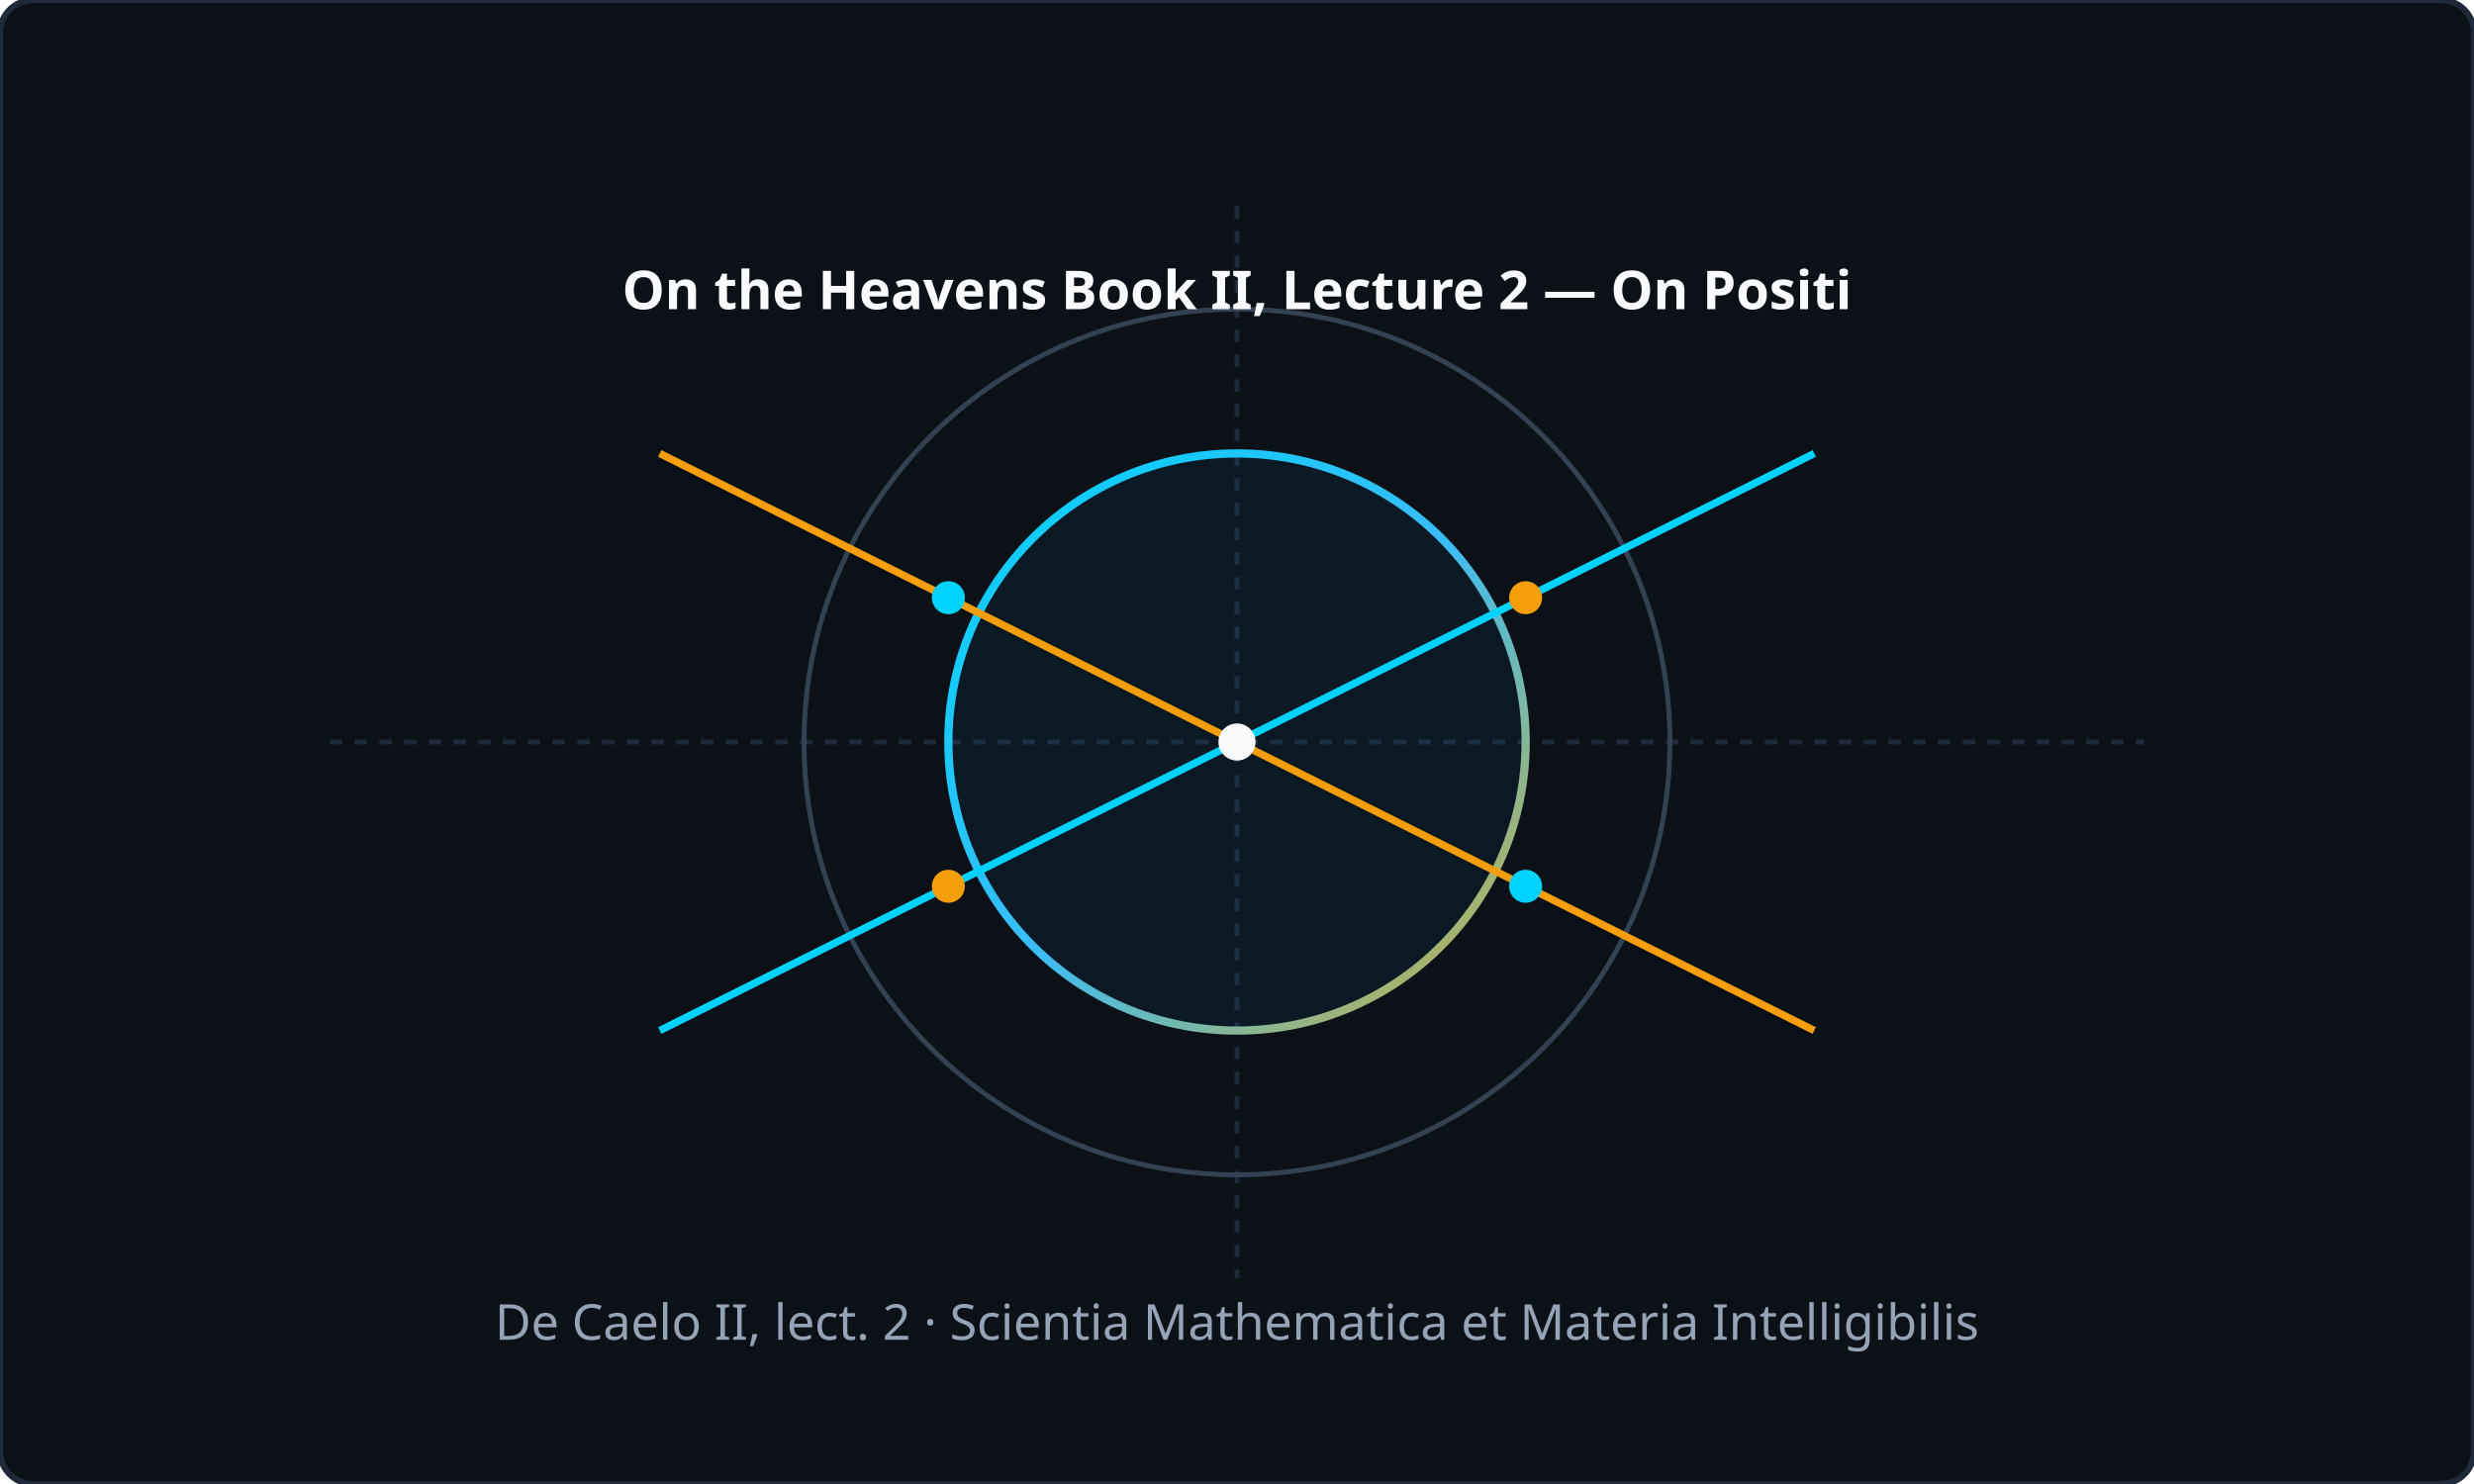
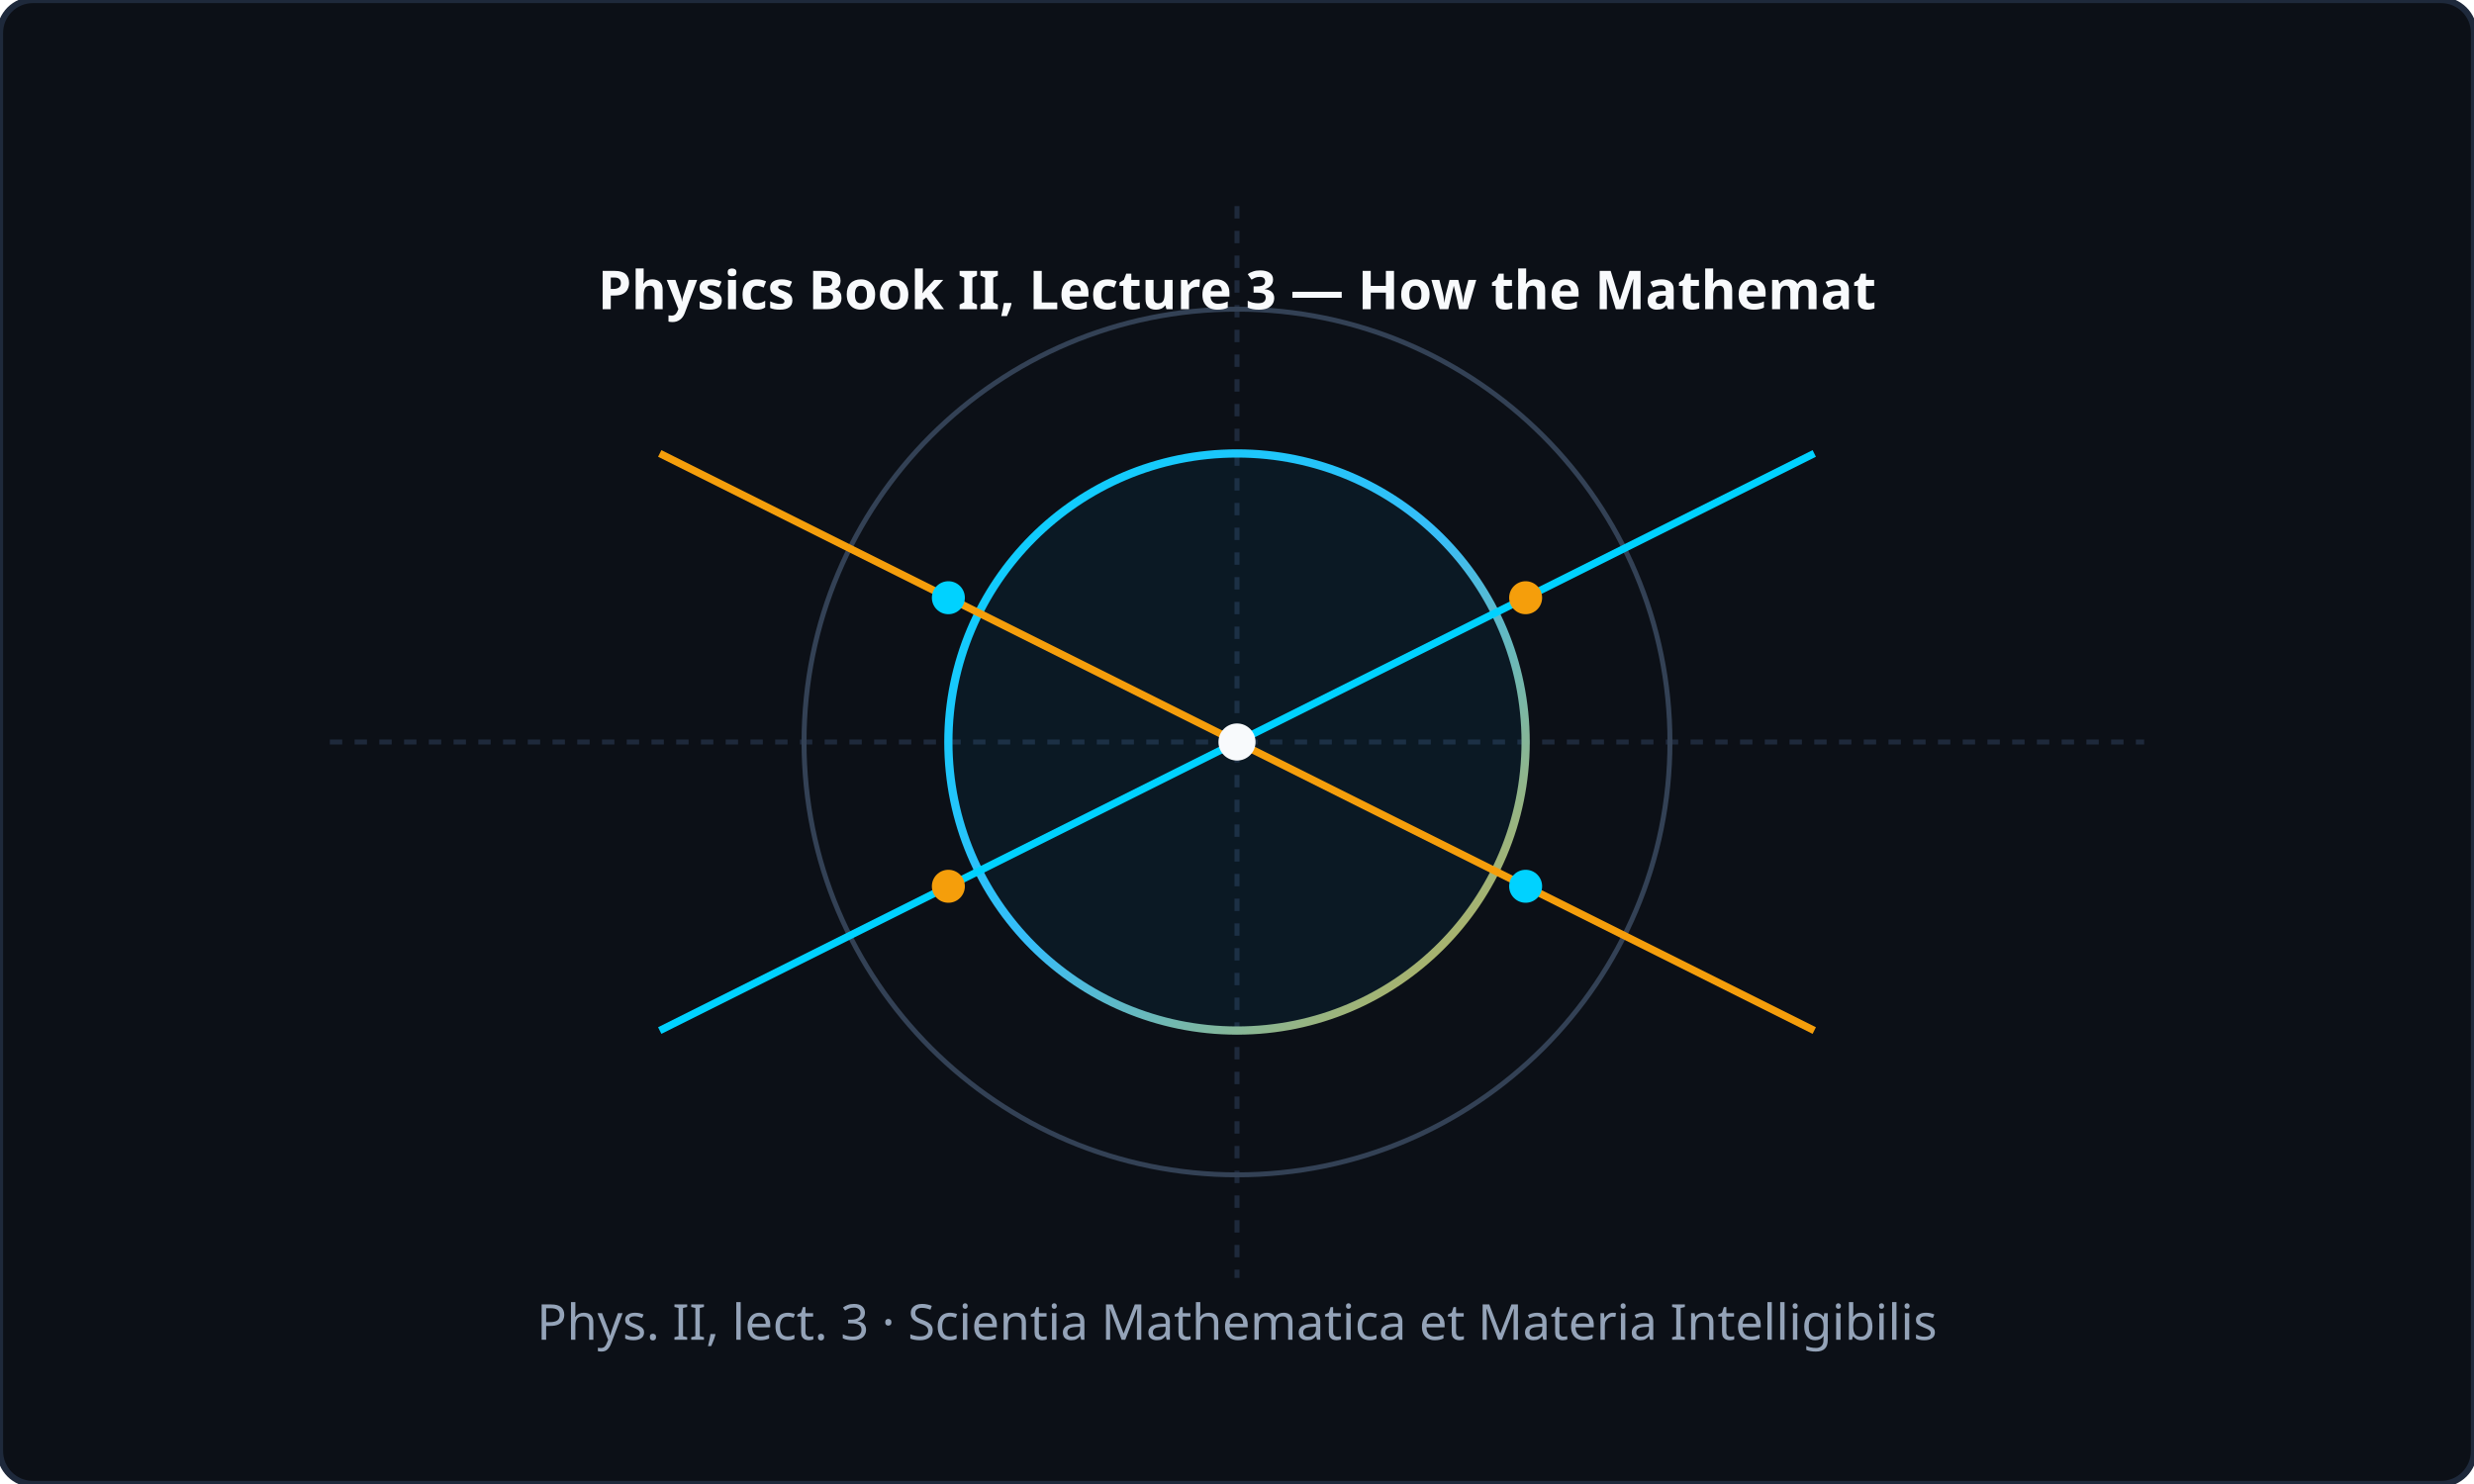
<svg xmlns="http://www.w3.org/2000/svg" viewBox="0 0 600 360" width="100%" height="auto">
  <rect width="600" height="360" rx="8" fill="#0c1017" stroke="#1e293b" stroke-width="1.5" />
  <defs>
    <linearGradient id="geomGrad" x1="0%" y1="0%" x2="100%" y2="100%">
      <stop offset="0%" stop-color="#00d2ff" />
      <stop offset="50%" stop-color="#38bdf8" />
      <stop offset="100%" stop-color="#d4af37" />
    </linearGradient>
  </defs>
  <line x1="80" y1="180" x2="520" y2="180" stroke="#1e293b" stroke-width="1.2" stroke-dasharray="3,3" />
  <line x1="300" y1="50" x2="300" y2="310" stroke="#1e293b" stroke-width="1.2" stroke-dasharray="3,3" />
  <circle cx="300" cy="180" r="105" fill="none" stroke="#334155" stroke-width="1.2" />
  <circle cx="300" cy="180" r="70" fill="#0284c7" fill-opacity="0.08" stroke="url(#geomGrad)" stroke-width="2" />
  <line x1="160" y1="110" x2="440" y2="250" stroke="#f59e0b" stroke-width="1.8" />
  <line x1="160" y1="250" x2="440" y2="110" stroke="#00d2ff" stroke-width="1.8" />
  <circle cx="300" cy="180" r="4.5" fill="#f8fafc" />
  <circle cx="230" cy="145" r="4" fill="#00d2ff" />
  <circle cx="370" cy="215" r="4" fill="#00d2ff" />
  <circle cx="230" cy="215" r="4" fill="#f59e0b" />
  <circle cx="370" cy="145" r="4" fill="#f59e0b" />
-   <text x="300" y="75" fill="#f8fafc" font-size="13" font-family="system-ui, sans-serif" text-anchor="middle" font-weight="600">On the Heavens Book II, Lecture 2 — On Positi</text>
-   <text x="300" y="325" fill="#94a3b8" font-size="12" font-family="system-ui, sans-serif" text-anchor="middle">De Caelo II, lect. 2 · Scientia Mathematica et Materia Intelligibilis</text>
+   <text x="300" y="75" fill="#f8fafc" font-size="13" font-family="system-ui, sans-serif" text-anchor="middle" font-weight="600">Physics Book II, Lecture 3 — How the Mathemat</text>
+   <text x="300" y="325" fill="#94a3b8" font-size="12" font-family="system-ui, sans-serif" text-anchor="middle">Phys. II, lect. 3 · Scientia Mathematica et Materia Intelligibilis</text>
</svg>
